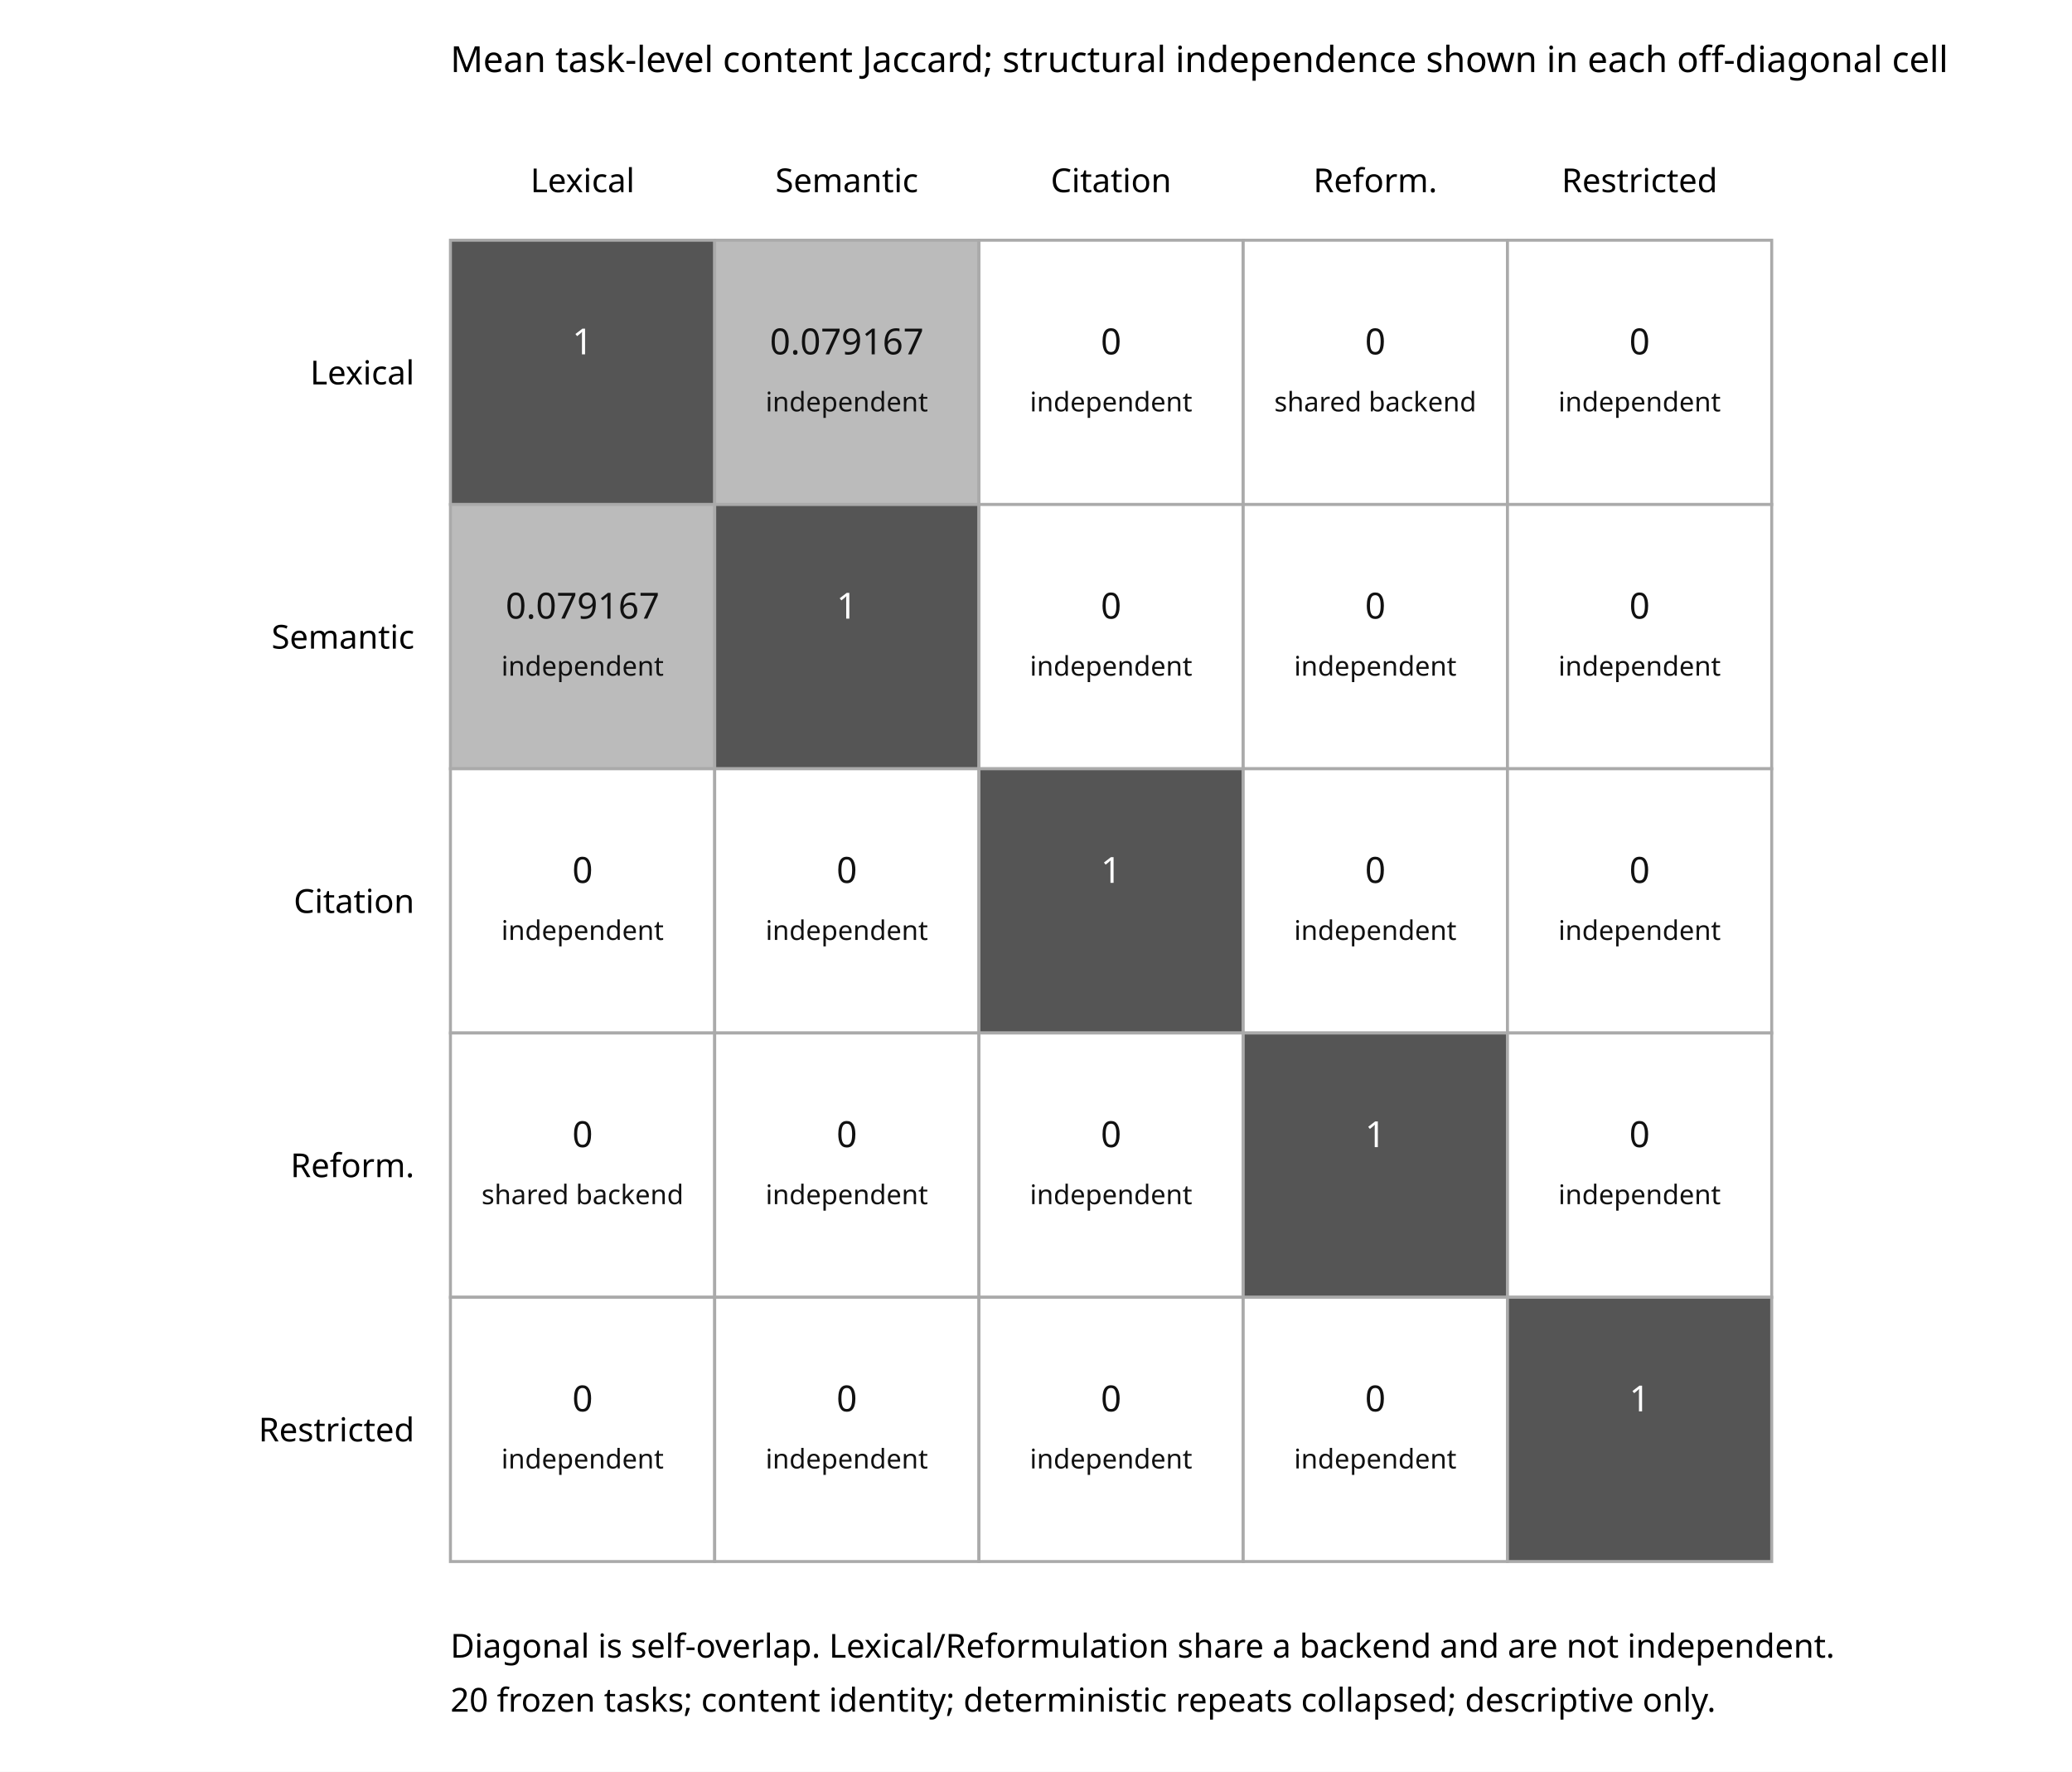
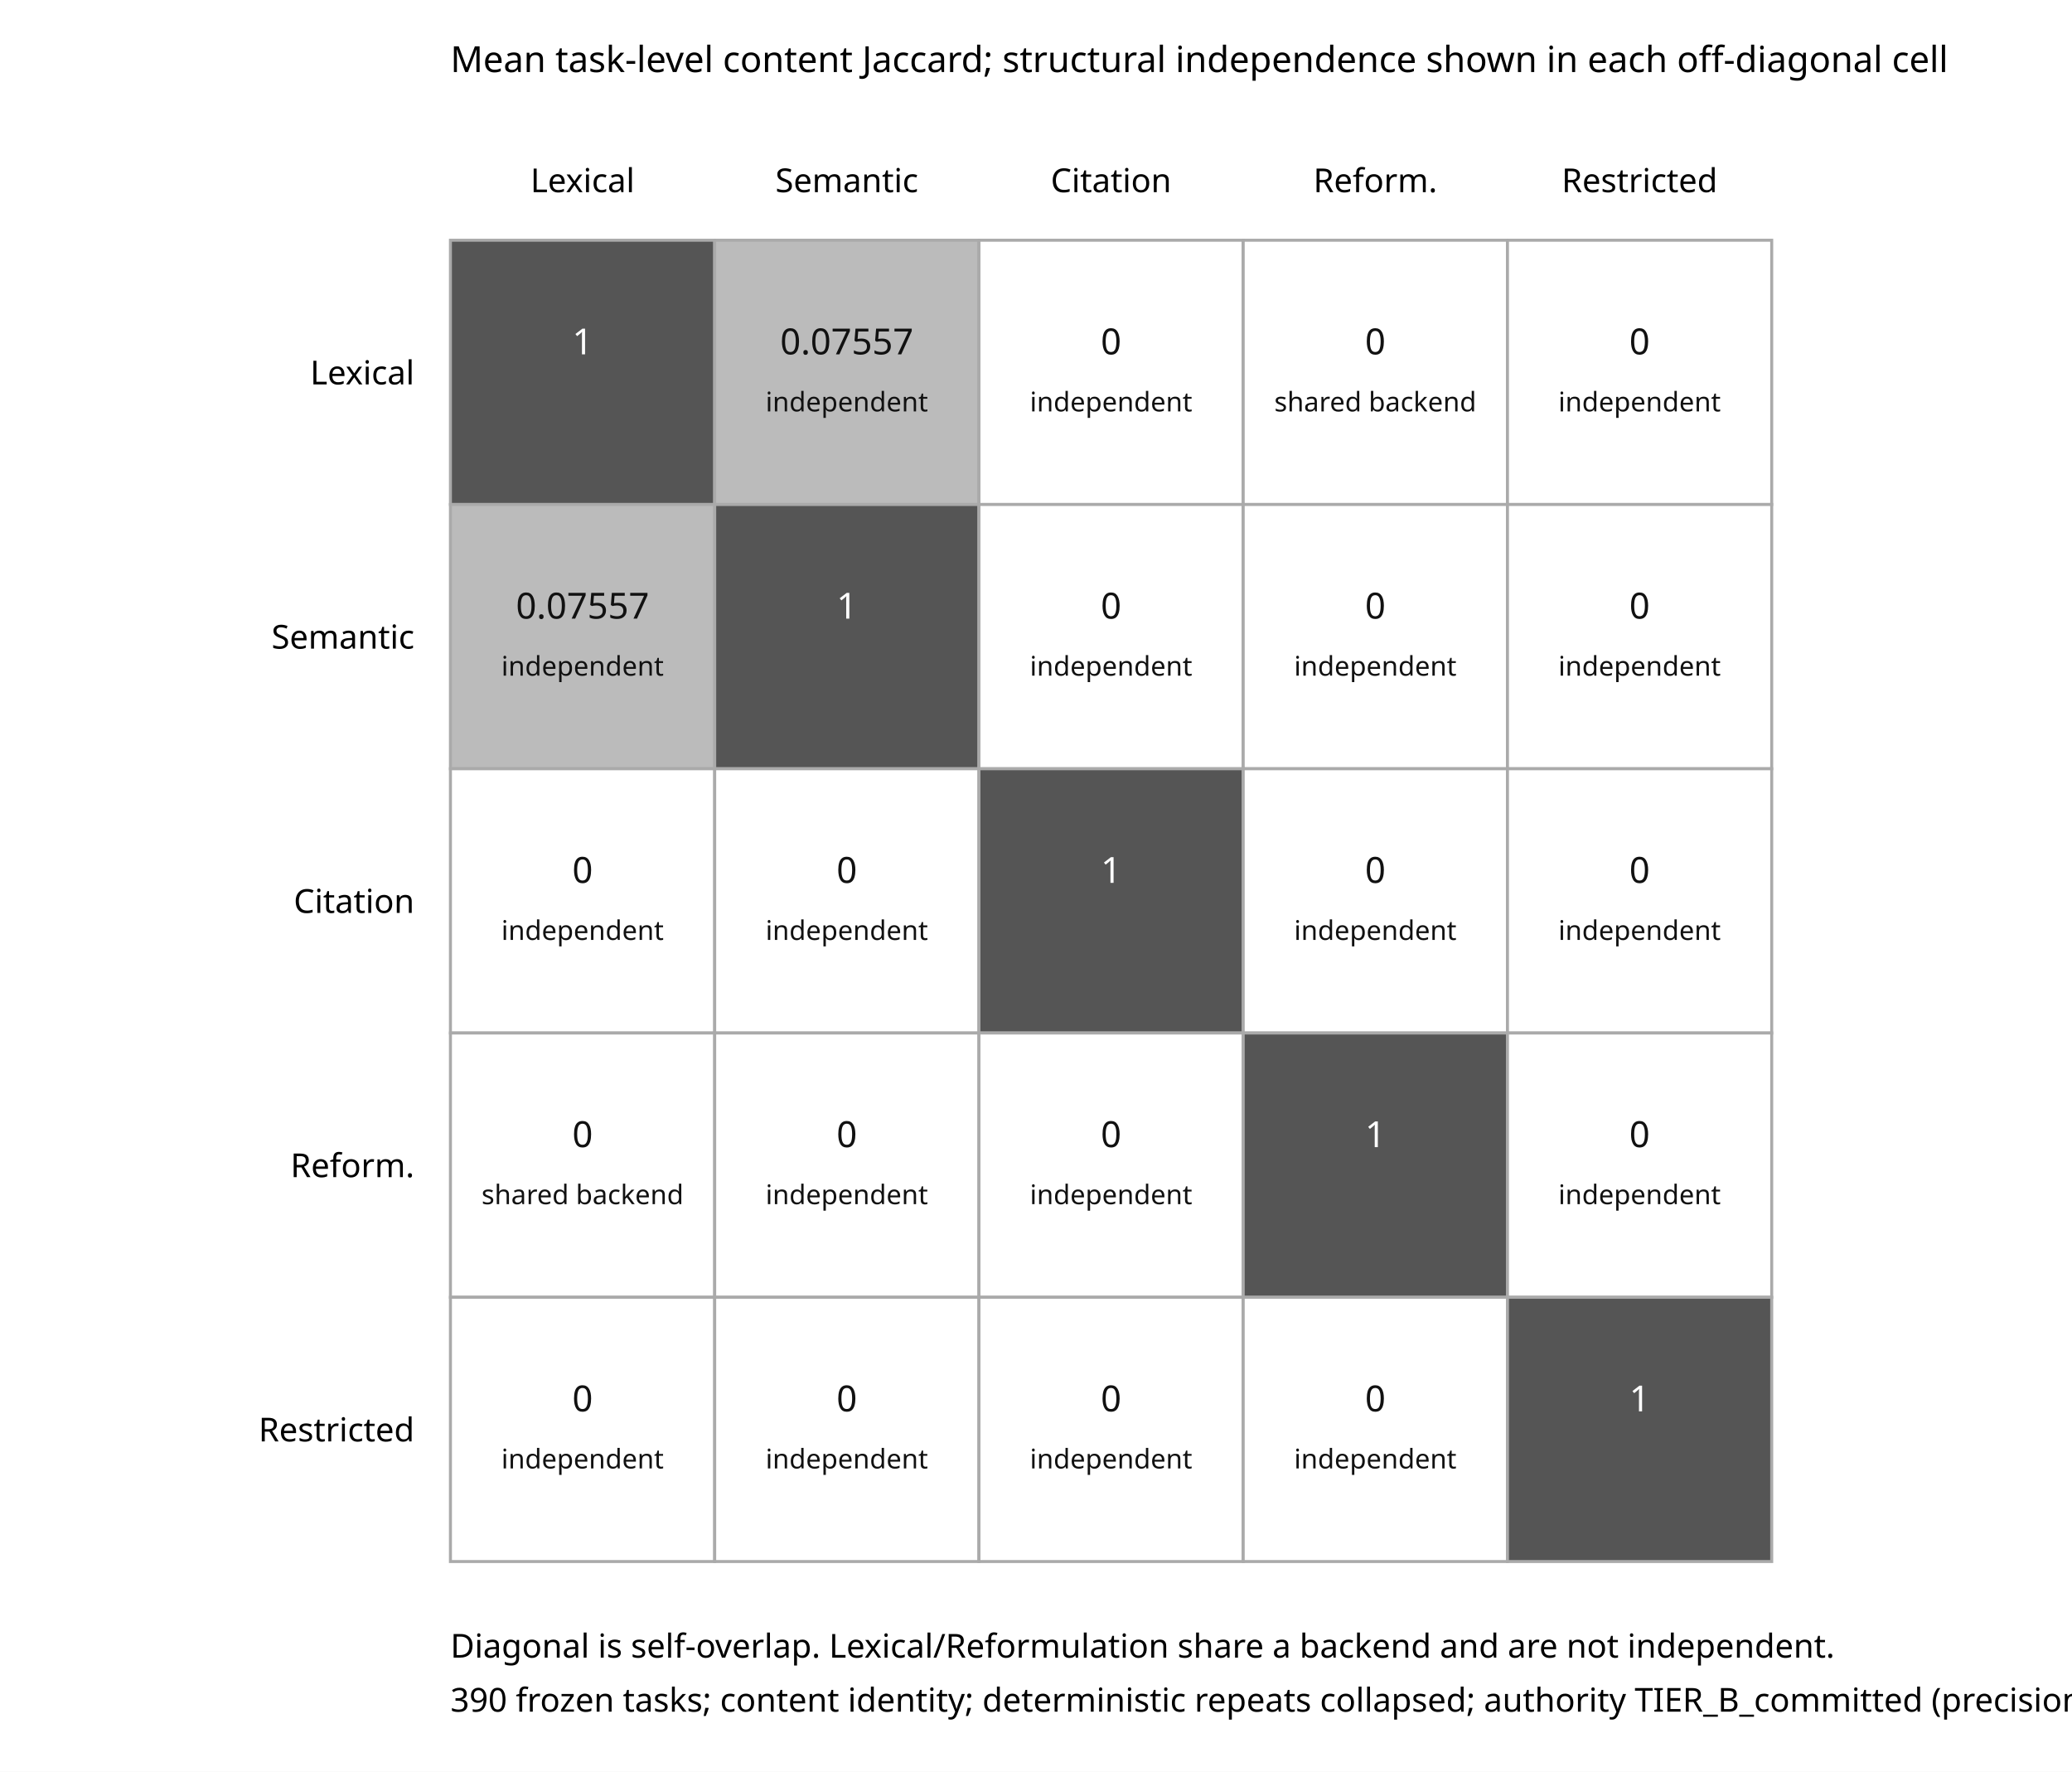
<svg xmlns="http://www.w3.org/2000/svg" width="690" height="590" viewBox="0 0 690 590">
  <rect width="100%" height="100%" fill="white" />
  <text x="150" y="24" font-family="sans-serif" font-size="12">Mean task-level content Jaccard; structural independence shown in each off-diagonal cell</text>
  <text x="194.00" y="64" text-anchor="middle" font-family="sans-serif" font-size="11">Lexical</text>
  <text x="282.00" y="64" text-anchor="middle" font-family="sans-serif" font-size="11">Semantic</text>
  <text x="370.00" y="64" text-anchor="middle" font-family="sans-serif" font-size="11">Citation</text>
  <text x="458.00" y="64" text-anchor="middle" font-family="sans-serif" font-size="11">Reform.</text>
  <text x="546.00" y="64" text-anchor="middle" font-family="sans-serif" font-size="11">Restricted</text>
  <text x="138" y="128.00" text-anchor="end" font-family="sans-serif" font-size="11">Lexical</text>
  <rect x="150" y="80" width="88" height="88" fill="#555" stroke="#aaa" />
  <text x="194.00" y="118.00" text-anchor="middle" fill="#fff" font-family="sans-serif" font-size="12">1</text>
  <rect x="238" y="80" width="88" height="88" fill="#bbb" stroke="#aaa" />
-   <text x="282.00" y="118.00" text-anchor="middle" fill="#111" font-family="sans-serif" font-size="12">0.079167</text>
+   <text x="282.00" y="118.00" text-anchor="middle" fill="#111" font-family="sans-serif" font-size="12">0.07557</text>
  <text x="282.00" y="137.00" text-anchor="middle" fill="#111" font-family="sans-serif" font-size="9">independent</text>
  <rect x="326" y="80" width="88" height="88" fill="#fff" stroke="#aaa" />
  <text x="370.00" y="118.00" text-anchor="middle" fill="#111" font-family="sans-serif" font-size="12">0</text>
  <text x="370.00" y="137.00" text-anchor="middle" fill="#111" font-family="sans-serif" font-size="9">independent</text>
  <rect x="414" y="80" width="88" height="88" fill="#fff" stroke="#aaa" />
  <text x="458.00" y="118.00" text-anchor="middle" fill="#111" font-family="sans-serif" font-size="12">0</text>
  <text x="458.00" y="137.00" text-anchor="middle" fill="#111" font-family="sans-serif" font-size="9">shared backend</text>
  <rect x="502" y="80" width="88" height="88" fill="#fff" stroke="#aaa" />
  <text x="546.00" y="118.00" text-anchor="middle" fill="#111" font-family="sans-serif" font-size="12">0</text>
  <text x="546.00" y="137.00" text-anchor="middle" fill="#111" font-family="sans-serif" font-size="9">independent</text>
  <text x="138" y="216.00" text-anchor="end" font-family="sans-serif" font-size="11">Semantic</text>
  <rect x="150" y="168" width="88" height="88" fill="#bbb" stroke="#aaa" />
-   <text x="194.00" y="206.00" text-anchor="middle" fill="#111" font-family="sans-serif" font-size="12">0.079167</text>
+   <text x="194.00" y="206.00" text-anchor="middle" fill="#111" font-family="sans-serif" font-size="12">0.07557</text>
  <text x="194.00" y="225.00" text-anchor="middle" fill="#111" font-family="sans-serif" font-size="9">independent</text>
  <rect x="238" y="168" width="88" height="88" fill="#555" stroke="#aaa" />
  <text x="282.00" y="206.00" text-anchor="middle" fill="#fff" font-family="sans-serif" font-size="12">1</text>
  <rect x="326" y="168" width="88" height="88" fill="#fff" stroke="#aaa" />
  <text x="370.00" y="206.00" text-anchor="middle" fill="#111" font-family="sans-serif" font-size="12">0</text>
  <text x="370.00" y="225.00" text-anchor="middle" fill="#111" font-family="sans-serif" font-size="9">independent</text>
  <rect x="414" y="168" width="88" height="88" fill="#fff" stroke="#aaa" />
  <text x="458.00" y="206.00" text-anchor="middle" fill="#111" font-family="sans-serif" font-size="12">0</text>
  <text x="458.00" y="225.00" text-anchor="middle" fill="#111" font-family="sans-serif" font-size="9">independent</text>
  <rect x="502" y="168" width="88" height="88" fill="#fff" stroke="#aaa" />
  <text x="546.00" y="206.00" text-anchor="middle" fill="#111" font-family="sans-serif" font-size="12">0</text>
  <text x="546.00" y="225.00" text-anchor="middle" fill="#111" font-family="sans-serif" font-size="9">independent</text>
  <text x="138" y="304.00" text-anchor="end" font-family="sans-serif" font-size="11">Citation</text>
  <rect x="150" y="256" width="88" height="88" fill="#fff" stroke="#aaa" />
  <text x="194.00" y="294.00" text-anchor="middle" fill="#111" font-family="sans-serif" font-size="12">0</text>
  <text x="194.00" y="313.00" text-anchor="middle" fill="#111" font-family="sans-serif" font-size="9">independent</text>
  <rect x="238" y="256" width="88" height="88" fill="#fff" stroke="#aaa" />
  <text x="282.00" y="294.00" text-anchor="middle" fill="#111" font-family="sans-serif" font-size="12">0</text>
  <text x="282.00" y="313.00" text-anchor="middle" fill="#111" font-family="sans-serif" font-size="9">independent</text>
  <rect x="326" y="256" width="88" height="88" fill="#555" stroke="#aaa" />
  <text x="370.00" y="294.00" text-anchor="middle" fill="#fff" font-family="sans-serif" font-size="12">1</text>
  <rect x="414" y="256" width="88" height="88" fill="#fff" stroke="#aaa" />
  <text x="458.00" y="294.00" text-anchor="middle" fill="#111" font-family="sans-serif" font-size="12">0</text>
  <text x="458.00" y="313.00" text-anchor="middle" fill="#111" font-family="sans-serif" font-size="9">independent</text>
  <rect x="502" y="256" width="88" height="88" fill="#fff" stroke="#aaa" />
  <text x="546.00" y="294.00" text-anchor="middle" fill="#111" font-family="sans-serif" font-size="12">0</text>
  <text x="546.00" y="313.00" text-anchor="middle" fill="#111" font-family="sans-serif" font-size="9">independent</text>
  <text x="138" y="392.00" text-anchor="end" font-family="sans-serif" font-size="11">Reform.</text>
  <rect x="150" y="344" width="88" height="88" fill="#fff" stroke="#aaa" />
  <text x="194.00" y="382.00" text-anchor="middle" fill="#111" font-family="sans-serif" font-size="12">0</text>
  <text x="194.00" y="401.00" text-anchor="middle" fill="#111" font-family="sans-serif" font-size="9">shared backend</text>
  <rect x="238" y="344" width="88" height="88" fill="#fff" stroke="#aaa" />
  <text x="282.00" y="382.00" text-anchor="middle" fill="#111" font-family="sans-serif" font-size="12">0</text>
  <text x="282.00" y="401.00" text-anchor="middle" fill="#111" font-family="sans-serif" font-size="9">independent</text>
  <rect x="326" y="344" width="88" height="88" fill="#fff" stroke="#aaa" />
  <text x="370.00" y="382.00" text-anchor="middle" fill="#111" font-family="sans-serif" font-size="12">0</text>
  <text x="370.00" y="401.00" text-anchor="middle" fill="#111" font-family="sans-serif" font-size="9">independent</text>
  <rect x="414" y="344" width="88" height="88" fill="#555" stroke="#aaa" />
  <text x="458.00" y="382.00" text-anchor="middle" fill="#fff" font-family="sans-serif" font-size="12">1</text>
  <rect x="502" y="344" width="88" height="88" fill="#fff" stroke="#aaa" />
  <text x="546.00" y="382.00" text-anchor="middle" fill="#111" font-family="sans-serif" font-size="12">0</text>
  <text x="546.00" y="401.00" text-anchor="middle" fill="#111" font-family="sans-serif" font-size="9">independent</text>
  <text x="138" y="480.00" text-anchor="end" font-family="sans-serif" font-size="11">Restricted</text>
  <rect x="150" y="432" width="88" height="88" fill="#fff" stroke="#aaa" />
  <text x="194.00" y="470.00" text-anchor="middle" fill="#111" font-family="sans-serif" font-size="12">0</text>
  <text x="194.00" y="489.00" text-anchor="middle" fill="#111" font-family="sans-serif" font-size="9">independent</text>
  <rect x="238" y="432" width="88" height="88" fill="#fff" stroke="#aaa" />
  <text x="282.00" y="470.00" text-anchor="middle" fill="#111" font-family="sans-serif" font-size="12">0</text>
  <text x="282.00" y="489.00" text-anchor="middle" fill="#111" font-family="sans-serif" font-size="9">independent</text>
  <rect x="326" y="432" width="88" height="88" fill="#fff" stroke="#aaa" />
  <text x="370.00" y="470.00" text-anchor="middle" fill="#111" font-family="sans-serif" font-size="12">0</text>
  <text x="370.00" y="489.00" text-anchor="middle" fill="#111" font-family="sans-serif" font-size="9">independent</text>
  <rect x="414" y="432" width="88" height="88" fill="#fff" stroke="#aaa" />
  <text x="458.00" y="470.00" text-anchor="middle" fill="#111" font-family="sans-serif" font-size="12">0</text>
  <text x="458.00" y="489.00" text-anchor="middle" fill="#111" font-family="sans-serif" font-size="9">independent</text>
  <rect x="502" y="432" width="88" height="88" fill="#555" stroke="#aaa" />
  <text x="546.00" y="470.00" text-anchor="middle" fill="#fff" font-family="sans-serif" font-size="12">1</text>
  <text x="150" y="552" font-family="sans-serif" font-size="11">Diagonal is self-overlap. Lexical/Reformulation share a backend and are not independent.</text>
-   <text x="150" y="570" font-family="sans-serif" font-size="11">20 frozen tasks; content identity; deterministic repeats collapsed; descriptive only.</text>
+   <text x="150" y="570" font-family="sans-serif" font-size="11">390 frozen tasks; content identity; deterministic repeats collapsed; authority TIER_B_committed (precision tier only, no primary promotion)</text>
</svg>
